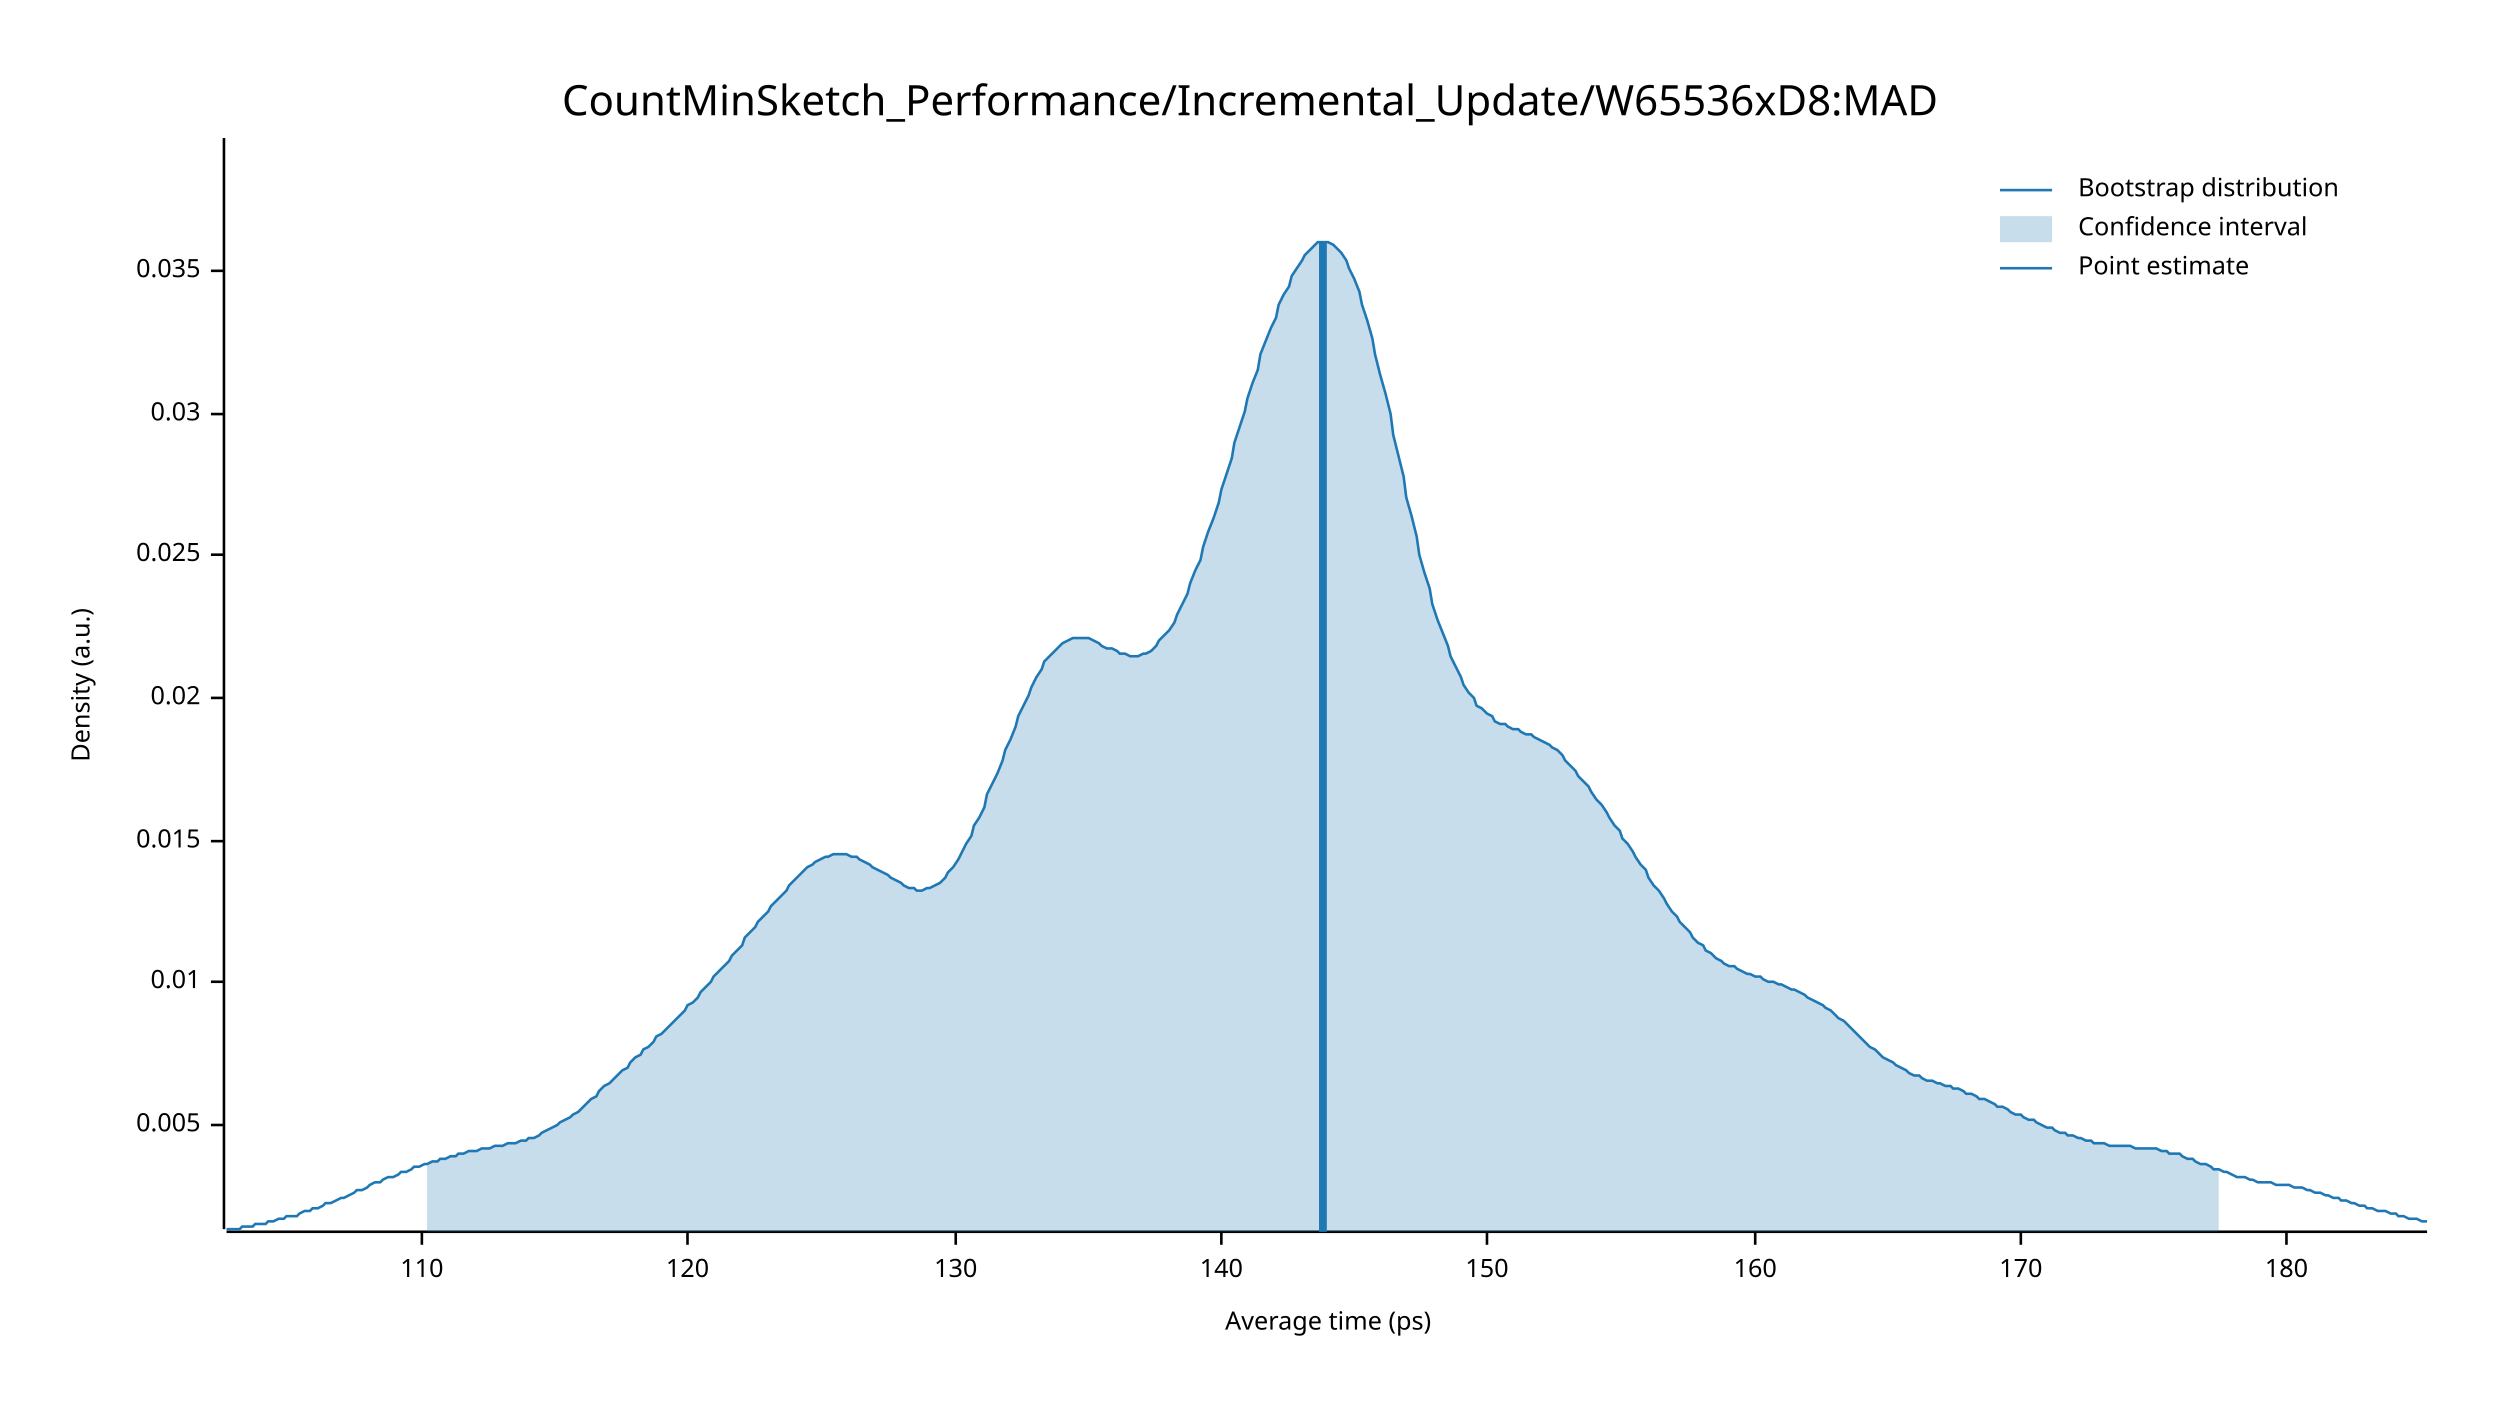
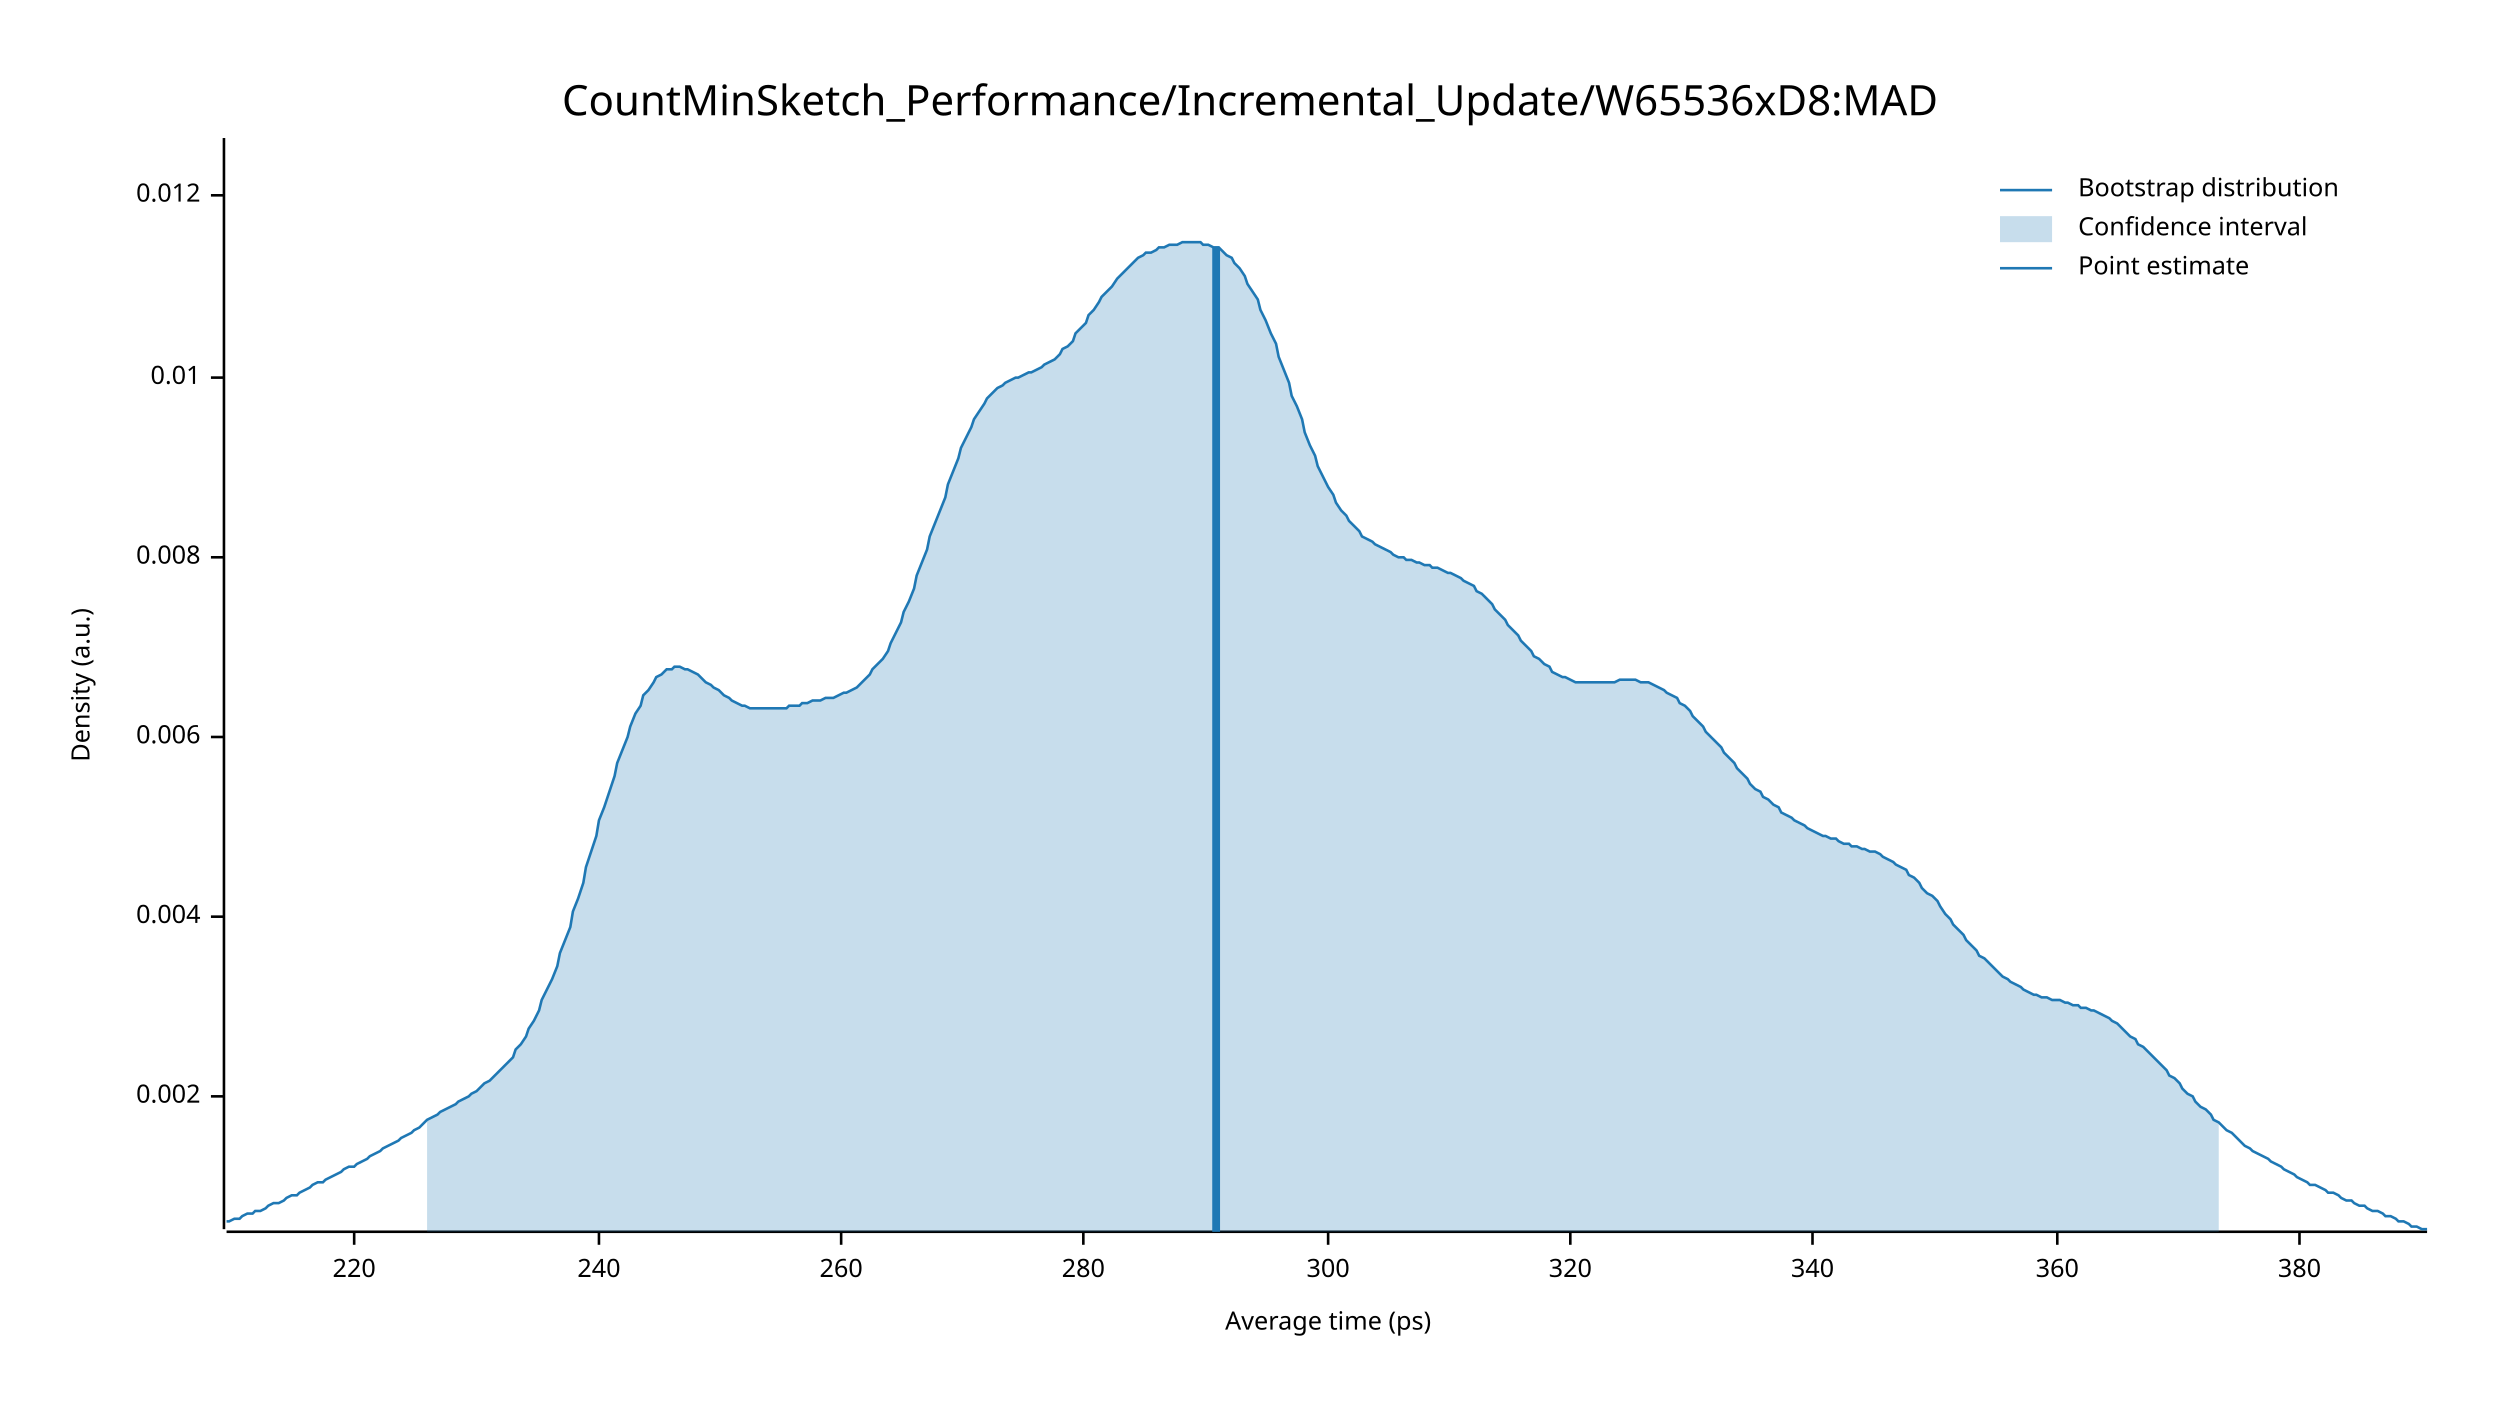
<svg xmlns="http://www.w3.org/2000/svg" width="960" height="540" viewBox="0 0 960 540">
  <text x="480" y="32" dy="0.76em" text-anchor="middle" font-family="sans-serif" font-size="16.129" opacity="1" fill="#000000">
CountMinSketch_Performance/Incremental_Update/W65536xD8:MAD
</text>
  <text x="27" y="263" dy="0.76em" text-anchor="middle" font-family="sans-serif" font-size="9.677" opacity="1" fill="#000000" transform="rotate(270, 27, 263)">
Density (a.u.)
</text>
  <text x="510" y="513" dy="-0.5ex" text-anchor="middle" font-family="sans-serif" font-size="9.677" opacity="1" fill="#000000">
Average time (ps)
</text>
  <polyline fill="none" opacity="1" stroke="#000000" stroke-width="1" points="86,53 86,472 " />
-   <text x="77" y="432" dy="0.5ex" text-anchor="end" font-family="sans-serif" font-size="9.677" opacity="1" fill="#000000">
- 0.005
+   <text x="77" y="421" dy="0.5ex" text-anchor="end" font-family="sans-serif" font-size="9.677" opacity="1" fill="#000000">
+ 0.002
</text>
-   <polyline fill="none" opacity="1" stroke="#000000" stroke-width="1" points="81,432 86,432 " />
-   <text x="77" y="377" dy="0.5ex" text-anchor="end" font-family="sans-serif" font-size="9.677" opacity="1" fill="#000000">
+   <polyline fill="none" opacity="1" stroke="#000000" stroke-width="1" points="81,421 86,421 " />
+   <text x="77" y="352" dy="0.5ex" text-anchor="end" font-family="sans-serif" font-size="9.677" opacity="1" fill="#000000">
+ 0.004
+ </text>
+   <polyline fill="none" opacity="1" stroke="#000000" stroke-width="1" points="81,352 86,352 " />
+   <text x="77" y="283" dy="0.5ex" text-anchor="end" font-family="sans-serif" font-size="9.677" opacity="1" fill="#000000">
+ 0.006
+ </text>
+   <polyline fill="none" opacity="1" stroke="#000000" stroke-width="1" points="81,283 86,283 " />
+   <text x="77" y="214" dy="0.5ex" text-anchor="end" font-family="sans-serif" font-size="9.677" opacity="1" fill="#000000">
+ 0.008
+ </text>
+   <polyline fill="none" opacity="1" stroke="#000000" stroke-width="1" points="81,214 86,214 " />
+   <text x="77" y="145" dy="0.5ex" text-anchor="end" font-family="sans-serif" font-size="9.677" opacity="1" fill="#000000">
0.01
</text>
-   <polyline fill="none" opacity="1" stroke="#000000" stroke-width="1" points="81,377 86,377 " />
-   <text x="77" y="323" dy="0.5ex" text-anchor="end" font-family="sans-serif" font-size="9.677" opacity="1" fill="#000000">
- 0.015
+   <polyline fill="none" opacity="1" stroke="#000000" stroke-width="1" points="81,145 86,145 " />
+   <text x="77" y="75" dy="0.5ex" text-anchor="end" font-family="sans-serif" font-size="9.677" opacity="1" fill="#000000">
+ 0.012
</text>
-   <polyline fill="none" opacity="1" stroke="#000000" stroke-width="1" points="81,323 86,323 " />
-   <text x="77" y="268" dy="0.5ex" text-anchor="end" font-family="sans-serif" font-size="9.677" opacity="1" fill="#000000">
- 0.02
+   <polyline fill="none" opacity="1" stroke="#000000" stroke-width="1" points="81,75 86,75 " />
+   <polyline fill="none" opacity="1" stroke="#000000" stroke-width="1" points="87,473 932,473 " />
+   <text x="136" y="483" dy="0.76em" text-anchor="middle" font-family="sans-serif" font-size="9.677" opacity="1" fill="#000000">
+ 220
</text>
-   <polyline fill="none" opacity="1" stroke="#000000" stroke-width="1" points="81,268 86,268 " />
-   <text x="77" y="213" dy="0.5ex" text-anchor="end" font-family="sans-serif" font-size="9.677" opacity="1" fill="#000000">
- 0.025
+   <polyline fill="none" opacity="1" stroke="#000000" stroke-width="1" points="136,473 136,478 " />
+   <text x="230" y="483" dy="0.76em" text-anchor="middle" font-family="sans-serif" font-size="9.677" opacity="1" fill="#000000">
+ 240
</text>
-   <polyline fill="none" opacity="1" stroke="#000000" stroke-width="1" points="81,213 86,213 " />
-   <text x="77" y="159" dy="0.5ex" text-anchor="end" font-family="sans-serif" font-size="9.677" opacity="1" fill="#000000">
- 0.03
+   <polyline fill="none" opacity="1" stroke="#000000" stroke-width="1" points="230,473 230,478 " />
+   <text x="323" y="483" dy="0.76em" text-anchor="middle" font-family="sans-serif" font-size="9.677" opacity="1" fill="#000000">
+ 260
</text>
-   <polyline fill="none" opacity="1" stroke="#000000" stroke-width="1" points="81,159 86,159 " />
-   <text x="77" y="104" dy="0.5ex" text-anchor="end" font-family="sans-serif" font-size="9.677" opacity="1" fill="#000000">
- 0.035
+   <polyline fill="none" opacity="1" stroke="#000000" stroke-width="1" points="323,473 323,478 " />
+   <text x="416" y="483" dy="0.76em" text-anchor="middle" font-family="sans-serif" font-size="9.677" opacity="1" fill="#000000">
+ 280
</text>
-   <polyline fill="none" opacity="1" stroke="#000000" stroke-width="1" points="81,104 86,104 " />
-   <polyline fill="none" opacity="1" stroke="#000000" stroke-width="1" points="87,473 932,473 " />
-   <text x="162" y="483" dy="0.76em" text-anchor="middle" font-family="sans-serif" font-size="9.677" opacity="1" fill="#000000">
- 110
+   <polyline fill="none" opacity="1" stroke="#000000" stroke-width="1" points="416,473 416,478 " />
+   <text x="510" y="483" dy="0.76em" text-anchor="middle" font-family="sans-serif" font-size="9.677" opacity="1" fill="#000000">
+ 300
</text>
-   <polyline fill="none" opacity="1" stroke="#000000" stroke-width="1" points="162,473 162,478 " />
-   <text x="264" y="483" dy="0.76em" text-anchor="middle" font-family="sans-serif" font-size="9.677" opacity="1" fill="#000000">
- 120
+   <polyline fill="none" opacity="1" stroke="#000000" stroke-width="1" points="510,473 510,478 " />
+   <text x="603" y="483" dy="0.76em" text-anchor="middle" font-family="sans-serif" font-size="9.677" opacity="1" fill="#000000">
+ 320
</text>
-   <polyline fill="none" opacity="1" stroke="#000000" stroke-width="1" points="264,473 264,478 " />
-   <text x="367" y="483" dy="0.76em" text-anchor="middle" font-family="sans-serif" font-size="9.677" opacity="1" fill="#000000">
- 130
+   <polyline fill="none" opacity="1" stroke="#000000" stroke-width="1" points="603,473 603,478 " />
+   <text x="696" y="483" dy="0.76em" text-anchor="middle" font-family="sans-serif" font-size="9.677" opacity="1" fill="#000000">
+ 340
</text>
-   <polyline fill="none" opacity="1" stroke="#000000" stroke-width="1" points="367,473 367,478 " />
-   <text x="469" y="483" dy="0.76em" text-anchor="middle" font-family="sans-serif" font-size="9.677" opacity="1" fill="#000000">
- 140
+   <polyline fill="none" opacity="1" stroke="#000000" stroke-width="1" points="696,473 696,478 " />
+   <text x="790" y="483" dy="0.76em" text-anchor="middle" font-family="sans-serif" font-size="9.677" opacity="1" fill="#000000">
+ 360
</text>
-   <polyline fill="none" opacity="1" stroke="#000000" stroke-width="1" points="469,473 469,478 " />
-   <text x="571" y="483" dy="0.76em" text-anchor="middle" font-family="sans-serif" font-size="9.677" opacity="1" fill="#000000">
- 150
+   <polyline fill="none" opacity="1" stroke="#000000" stroke-width="1" points="790,473 790,478 " />
+   <text x="883" y="483" dy="0.76em" text-anchor="middle" font-family="sans-serif" font-size="9.677" opacity="1" fill="#000000">
+ 380
</text>
-   <polyline fill="none" opacity="1" stroke="#000000" stroke-width="1" points="571,473 571,478 " />
-   <text x="674" y="483" dy="0.76em" text-anchor="middle" font-family="sans-serif" font-size="9.677" opacity="1" fill="#000000">
- 160
- </text>
-   <polyline fill="none" opacity="1" stroke="#000000" stroke-width="1" points="674,473 674,478 " />
-   <text x="776" y="483" dy="0.76em" text-anchor="middle" font-family="sans-serif" font-size="9.677" opacity="1" fill="#000000">
- 170
- </text>
-   <polyline fill="none" opacity="1" stroke="#000000" stroke-width="1" points="776,473 776,478 " />
-   <text x="878" y="483" dy="0.76em" text-anchor="middle" font-family="sans-serif" font-size="9.677" opacity="1" fill="#000000">
- 180
- </text>
-   <polyline fill="none" opacity="1" stroke="#000000" stroke-width="1" points="878,473 878,478 " />
-   <polyline fill="none" opacity="1" stroke="#1F78B4" stroke-width="1" points="87,472 88,472 90,472 92,472 93,471 95,471 97,471 98,470 100,470 102,470 103,469 105,469 107,468 109,468 110,467 112,467 114,467 115,466 117,465 119,465 120,464 122,464 124,463 125,462 127,462 129,461 131,460 132,460 134,459 136,458 137,457 139,457 141,456 142,455 144,454 146,454 147,453 149,452 151,452 153,451 154,450 156,450 158,449 159,448 161,448 163,447 164,447 166,446 168,446 169,445 171,445 173,444 175,444 176,443 178,443 180,442 181,442 183,442 185,441 186,441 188,441 190,440 191,440 193,440 195,439 197,439 198,439 200,438 202,438 203,437 205,437 207,436 208,435 210,434 212,433 214,432 215,431 217,430 219,429 220,428 222,427 224,425 225,424 227,422 229,421 230,419 232,417 234,416 236,414 237,413 239,411 241,410 242,408 244,406 246,405 247,403 249,402 251,400 252,398 254,397 256,395 258,393 259,392 261,390 263,388 264,386 266,385 268,383 269,381 271,379 273,377 274,375 276,373 278,371 280,369 281,367 283,365 285,363 286,360 288,358 290,356 291,354 293,352 295,350 296,348 298,346 300,344 302,342 303,340 305,338 307,336 308,335 310,333 312,332 313,331 315,330 317,329 318,329 320,328 322,328 324,328 325,328 327,329 329,329 330,330 332,331 334,332 335,333 337,334 339,335 341,336 342,337 344,338 346,339 347,340 349,341 351,341 352,342 354,342 356,341 357,341 359,340 361,339 363,337 364,335 366,333 368,330 369,328 371,324 373,321 374,317 376,314 378,310 379,305 381,301 383,297 385,292 386,288 388,284 390,279 391,275 393,271 395,267 396,264 398,260 400,257 401,254 403,252 405,250 407,248 408,247 410,246 412,245 413,245 415,245 417,245 418,245 420,246 422,247 423,248 425,249 427,249 429,250 430,251 432,251 434,252 435,252 437,252 439,251 440,251 442,250 444,248 445,246 447,244 449,242 451,239 452,236 454,232 456,228 457,224 459,219 461,215 462,210 464,204 466,199 468,193 469,188 471,182 473,176 474,170 476,164 478,158 479,153 481,147 483,142 484,136 486,131 488,126 490,122 491,117 493,113 495,110 496,106 498,103 500,100 501,98 503,96 505,94 506,93 508,93 510,93 512,94 513,95 515,97 517,100 518,103 520,107 522,112 523,117 525,123 527,130 528,136 530,144 532,151 534,159 535,167 537,175 539,183 540,191 542,198 544,206 545,213 547,220 549,226 550,232 552,238 554,243 556,248 557,252 559,256 561,260 562,263 564,266 566,268 567,271 569,272 571,274 573,275 574,277 576,278 578,278 579,279 581,280 583,280 584,281 586,282 588,282 589,283 591,284 593,285 595,286 596,287 598,288 600,290 601,292 603,294 605,296 606,298 608,300 610,302 611,304 613,307 615,309 617,312 618,314 620,317 622,319 623,322 625,324 627,327 628,329 630,332 632,334 633,337 635,340 637,342 639,345 640,347 642,350 644,352 645,354 647,356 649,358 650,360 652,362 654,363 655,365 657,366 659,368 661,369 662,370 664,371 666,371 667,372 669,373 671,374 672,374 674,375 676,375 677,376 679,377 681,377 683,378 684,378 686,379 688,380 689,380 691,381 693,382 694,383 696,384 698,385 700,386 701,387 703,388 705,390 706,391 708,392 710,394 711,395 713,397 715,399 716,400 718,402 720,403 722,405 723,406 725,407 727,408 728,409 730,410 732,411 733,412 735,413 737,413 738,414 740,415 742,415 744,416 745,416 747,417 749,417 750,418 752,418 754,419 755,420 757,420 759,421 760,422 762,422 764,423 766,424 767,425 769,425 771,426 772,427 774,428 776,428 777,429 779,430 781,430 782,431 784,432 786,433 788,433 789,434 791,435 793,435 794,436 796,436 798,437 799,437 801,438 803,438 804,439 806,439 808,439 810,440 811,440 813,440 815,440 816,440 818,440 820,441 821,441 823,441 825,441 827,441 828,441 830,442 832,442 833,443 835,443 837,443 838,444 840,445 842,445 843,446 845,447 847,447 849,448 850,449 852,449 854,450 855,450 857,451 859,452 860,452 862,452 864,453 865,453 867,454 869,454 871,454 872,454 874,455 876,455 877,455 879,455 881,456 882,456 884,456 886,457 887,457 889,458 891,458 893,459 894,459 896,460 898,460 899,461 901,461 903,462 904,462 906,463 908,463 909,464 911,464 913,465 915,465 916,465 918,466 920,466 921,467 923,467 925,468 926,468 928,468 930,469 932,469 " />
-   <polygon opacity="0.25" fill="#1F78B4" points="164,447 166,446 168,446 169,445 171,445 173,444 175,444 176,443 178,443 180,442 181,442 183,442 185,441 186,441 188,441 190,440 191,440 193,440 195,439 197,439 198,439 200,438 202,438 203,437 205,437 207,436 208,435 210,434 212,433 214,432 215,431 217,430 219,429 220,428 222,427 224,425 225,424 227,422 229,421 230,419 232,417 234,416 236,414 237,413 239,411 241,410 242,408 244,406 246,405 247,403 249,402 251,400 252,398 254,397 256,395 258,393 259,392 261,390 263,388 264,386 266,385 268,383 269,381 271,379 273,377 274,375 276,373 278,371 280,369 281,367 283,365 285,363 286,360 288,358 290,356 291,354 293,352 295,350 296,348 298,346 300,344 302,342 303,340 305,338 307,336 308,335 310,333 312,332 313,331 315,330 317,329 318,329 320,328 322,328 324,328 325,328 327,329 329,329 330,330 332,331 334,332 335,333 337,334 339,335 341,336 342,337 344,338 346,339 347,340 349,341 351,341 352,342 354,342 356,341 357,341 359,340 361,339 363,337 364,335 366,333 368,330 369,328 371,324 373,321 374,317 376,314 378,310 379,305 381,301 383,297 385,292 386,288 388,284 390,279 391,275 393,271 395,267 396,264 398,260 400,257 401,254 403,252 405,250 407,248 408,247 410,246 412,245 413,245 415,245 417,245 418,245 420,246 422,247 423,248 425,249 427,249 429,250 430,251 432,251 434,252 435,252 437,252 439,251 440,251 442,250 444,248 445,246 447,244 449,242 451,239 452,236 454,232 456,228 457,224 459,219 461,215 462,210 464,204 466,199 468,193 469,188 471,182 473,176 474,170 476,164 478,158 479,153 481,147 483,142 484,136 486,131 488,126 490,122 491,117 493,113 495,110 496,106 498,103 500,100 501,98 503,96 505,94 506,93 508,93 510,93 512,94 513,95 515,97 517,100 518,103 520,107 522,112 523,117 525,123 527,130 528,136 530,144 532,151 534,159 535,167 537,175 539,183 540,191 542,198 544,206 545,213 547,220 549,226 550,232 552,238 554,243 556,248 557,252 559,256 561,260 562,263 564,266 566,268 567,271 569,272 571,274 573,275 574,277 576,278 578,278 579,279 581,280 583,280 584,281 586,282 588,282 589,283 591,284 593,285 595,286 596,287 598,288 600,290 601,292 603,294 605,296 606,298 608,300 610,302 611,304 613,307 615,309 617,312 618,314 620,317 622,319 623,322 625,324 627,327 628,329 630,332 632,334 633,337 635,340 637,342 639,345 640,347 642,350 644,352 645,354 647,356 649,358 650,360 652,362 654,363 655,365 657,366 659,368 661,369 662,370 664,371 666,371 667,372 669,373 671,374 672,374 674,375 676,375 677,376 679,377 681,377 683,378 684,378 686,379 688,380 689,380 691,381 693,382 694,383 696,384 698,385 700,386 701,387 703,388 705,390 706,391 708,392 710,394 711,395 713,397 715,399 716,400 718,402 720,403 722,405 723,406 725,407 727,408 728,409 730,410 732,411 733,412 735,413 737,413 738,414 740,415 742,415 744,416 745,416 747,417 749,417 750,418 752,418 754,419 755,420 757,420 759,421 760,422 762,422 764,423 766,424 767,425 769,425 771,426 772,427 774,428 776,428 777,429 779,430 781,430 782,431 784,432 786,433 788,433 789,434 791,435 793,435 794,436 796,436 798,437 799,437 801,438 803,438 804,439 806,439 808,439 810,440 811,440 813,440 815,440 816,440 818,440 820,441 821,441 823,441 825,441 827,441 828,441 830,442 832,442 833,443 835,443 837,443 838,444 840,445 842,445 843,446 845,447 847,447 849,448 850,449 852,449 852,473 164,473 " />
-   <polyline fill="none" opacity="1" stroke="#1F78B4" stroke-width="3" points="508,473 508,93 " />
+   <polyline fill="none" opacity="1" stroke="#000000" stroke-width="1" points="883,473 883,478 " />
+   <polyline fill="none" opacity="1" stroke="#1F78B4" stroke-width="1" points="87,469 88,469 90,468 92,468 93,467 95,466 97,466 98,465 100,465 102,464 103,463 105,462 107,462 109,461 110,460 112,459 114,459 115,458 117,457 119,456 120,455 122,454 124,454 125,453 127,452 129,451 131,450 132,449 134,448 136,448 137,447 139,446 141,445 142,444 144,443 146,442 147,441 149,440 151,439 153,438 154,437 156,436 158,435 159,434 161,433 163,431 164,430 166,429 168,428 169,427 171,426 173,425 175,424 176,423 178,422 180,421 181,420 183,419 185,417 186,416 188,415 190,413 191,412 193,410 195,408 197,406 198,403 200,401 202,398 203,395 205,392 207,388 208,384 210,380 212,376 214,371 215,366 217,361 219,356 220,350 222,345 224,339 225,333 227,327 229,321 230,315 232,310 234,304 236,298 237,293 239,288 241,283 242,279 244,274 246,271 247,267 249,265 251,262 252,260 254,259 256,257 258,257 259,256 261,256 263,257 264,257 266,258 268,259 269,260 271,262 273,263 274,264 276,265 278,267 280,268 281,269 283,270 285,271 286,271 288,272 290,272 291,272 293,272 295,272 296,272 298,272 300,272 302,272 303,271 305,271 307,271 308,270 310,270 312,269 313,269 315,269 317,268 318,268 320,268 322,267 324,266 325,266 327,265 329,264 330,263 332,261 334,259 335,257 337,255 339,253 341,250 342,247 344,243 346,239 347,235 349,231 351,226 352,221 354,216 356,211 357,206 359,201 361,196 363,191 364,186 366,181 368,176 369,172 371,168 373,164 374,161 376,158 378,155 379,153 381,151 383,149 385,148 386,147 388,146 390,145 391,145 393,144 395,143 396,143 398,142 400,141 401,140 403,139 405,138 407,136 408,134 410,133 412,131 413,128 415,126 417,124 418,121 420,119 422,116 423,114 425,112 427,110 429,107 430,106 432,104 434,102 435,101 437,99 439,98 440,97 442,97 444,96 445,95 447,95 449,94 451,94 452,94 454,93 456,93 457,93 459,93 461,93 462,94 464,94 466,95 468,95 469,96 471,98 473,99 474,101 476,103 478,106 479,109 481,112 483,115 484,119 486,123 488,128 490,132 491,137 493,142 495,147 496,152 498,156 500,161 501,166 503,171 505,175 506,179 508,183 510,187 512,190 513,193 515,196 517,198 518,200 520,202 522,204 523,206 525,207 527,208 528,209 530,210 532,211 534,212 535,213 537,214 539,214 540,215 542,215 544,216 545,216 547,217 549,217 550,218 552,218 554,219 556,220 557,220 559,221 561,222 562,223 564,224 566,225 567,227 569,228 571,230 573,232 574,234 576,236 578,238 579,240 581,242 583,244 584,246 586,248 588,250 589,252 591,253 593,255 595,256 596,258 598,259 600,260 601,260 603,261 605,262 606,262 608,262 610,262 611,262 613,262 615,262 617,262 618,262 620,262 622,261 623,261 625,261 627,261 628,261 630,262 632,262 633,262 635,263 637,264 639,265 640,266 642,267 644,268 645,270 647,271 649,273 650,275 652,277 654,279 655,281 657,283 659,285 661,287 662,289 664,291 666,293 667,295 669,297 671,299 672,301 674,303 676,304 677,306 679,307 681,309 683,310 684,312 686,313 688,314 689,315 691,316 693,317 694,318 696,319 698,320 700,321 701,321 703,322 705,322 706,323 708,324 710,324 711,325 713,325 715,326 716,326 718,327 720,327 722,328 723,329 725,330 727,331 728,332 730,333 732,334 733,336 735,337 737,339 738,341 740,343 742,344 744,346 745,348 747,351 749,353 750,355 752,357 754,359 755,361 757,363 759,365 760,367 762,368 764,370 766,372 767,373 769,375 771,376 772,377 774,378 776,379 777,380 779,381 781,382 782,382 784,383 786,383 788,384 789,384 791,384 793,385 794,385 796,386 798,386 799,387 801,387 803,388 804,388 806,389 808,390 810,391 811,392 813,393 815,395 816,396 818,398 820,399 821,401 823,402 825,404 827,406 828,407 830,409 832,411 833,413 835,414 837,416 838,418 840,420 842,421 843,423 845,425 847,426 849,428 850,430 852,431 854,433 855,434 857,435 859,437 860,438 862,440 864,441 865,442 867,443 869,444 871,445 872,446 874,447 876,448 877,449 879,450 881,451 882,452 884,453 886,454 887,455 889,455 891,456 893,457 894,458 896,458 898,459 899,460 901,461 903,461 904,462 906,463 908,463 909,464 911,465 913,465 915,466 916,467 918,467 920,468 921,469 923,469 925,470 926,471 928,471 930,472 932,472 " />
+   <polygon opacity="0.25" fill="#1F78B4" points="164,430 166,429 168,428 169,427 171,426 173,425 175,424 176,423 178,422 180,421 181,420 183,419 185,417 186,416 188,415 190,413 191,412 193,410 195,408 197,406 198,403 200,401 202,398 203,395 205,392 207,388 208,384 210,380 212,376 214,371 215,366 217,361 219,356 220,350 222,345 224,339 225,333 227,327 229,321 230,315 232,310 234,304 236,298 237,293 239,288 241,283 242,279 244,274 246,271 247,267 249,265 251,262 252,260 254,259 256,257 258,257 259,256 261,256 263,257 264,257 266,258 268,259 269,260 271,262 273,263 274,264 276,265 278,267 280,268 281,269 283,270 285,271 286,271 288,272 290,272 291,272 293,272 295,272 296,272 298,272 300,272 302,272 303,271 305,271 307,271 308,270 310,270 312,269 313,269 315,269 317,268 318,268 320,268 322,267 324,266 325,266 327,265 329,264 330,263 332,261 334,259 335,257 337,255 339,253 341,250 342,247 344,243 346,239 347,235 349,231 351,226 352,221 354,216 356,211 357,206 359,201 361,196 363,191 364,186 366,181 368,176 369,172 371,168 373,164 374,161 376,158 378,155 379,153 381,151 383,149 385,148 386,147 388,146 390,145 391,145 393,144 395,143 396,143 398,142 400,141 401,140 403,139 405,138 407,136 408,134 410,133 412,131 413,128 415,126 417,124 418,121 420,119 422,116 423,114 425,112 427,110 429,107 430,106 432,104 434,102 435,101 437,99 439,98 440,97 442,97 444,96 445,95 447,95 449,94 451,94 452,94 454,93 456,93 457,93 459,93 461,93 462,94 464,94 466,95 468,95 469,96 471,98 473,99 474,101 476,103 478,106 479,109 481,112 483,115 484,119 486,123 488,128 490,132 491,137 493,142 495,147 496,152 498,156 500,161 501,166 503,171 505,175 506,179 508,183 510,187 512,190 513,193 515,196 517,198 518,200 520,202 522,204 523,206 525,207 527,208 528,209 530,210 532,211 534,212 535,213 537,214 539,214 540,215 542,215 544,216 545,216 547,217 549,217 550,218 552,218 554,219 556,220 557,220 559,221 561,222 562,223 564,224 566,225 567,227 569,228 571,230 573,232 574,234 576,236 578,238 579,240 581,242 583,244 584,246 586,248 588,250 589,252 591,253 593,255 595,256 596,258 598,259 600,260 601,260 603,261 605,262 606,262 608,262 610,262 611,262 613,262 615,262 617,262 618,262 620,262 622,261 623,261 625,261 627,261 628,261 630,262 632,262 633,262 635,263 637,264 639,265 640,266 642,267 644,268 645,270 647,271 649,273 650,275 652,277 654,279 655,281 657,283 659,285 661,287 662,289 664,291 666,293 667,295 669,297 671,299 672,301 674,303 676,304 677,306 679,307 681,309 683,310 684,312 686,313 688,314 689,315 691,316 693,317 694,318 696,319 698,320 700,321 701,321 703,322 705,322 706,323 708,324 710,324 711,325 713,325 715,326 716,326 718,327 720,327 722,328 723,329 725,330 727,331 728,332 730,333 732,334 733,336 735,337 737,339 738,341 740,343 742,344 744,346 745,348 747,351 749,353 750,355 752,357 754,359 755,361 757,363 759,365 760,367 762,368 764,370 766,372 767,373 769,375 771,376 772,377 774,378 776,379 777,380 779,381 781,382 782,382 784,383 786,383 788,384 789,384 791,384 793,385 794,385 796,386 798,386 799,387 801,387 803,388 804,388 806,389 808,390 810,391 811,392 813,393 815,395 816,396 818,398 820,399 821,401 823,402 825,404 827,406 828,407 830,409 832,411 833,413 835,414 837,416 838,418 840,420 842,421 843,423 845,425 847,426 849,428 850,430 852,431 852,473 164,473 " />
+   <polyline fill="none" opacity="1" stroke="#1F78B4" stroke-width="3" points="467,473 467,95 " />
  <text x="798" y="68" dy="0.76em" text-anchor="start" font-family="sans-serif" font-size="9.677" opacity="1" fill="#000000">
Bootstrap distribution
</text>
  <text x="798" y="83" dy="0.76em" text-anchor="start" font-family="sans-serif" font-size="9.677" opacity="1" fill="#000000">
Confidence interval
</text>
  <text x="798" y="98" dy="0.76em" text-anchor="start" font-family="sans-serif" font-size="9.677" opacity="1" fill="#000000">
Point estimate
</text>
  <polyline fill="none" opacity="1" stroke="#1F78B4" stroke-width="1" points="768,73 788,73 " />
  <rect x="768" y="83" width="20" height="10" opacity="0.25" fill="#1F78B4" stroke="none" />
  <polyline fill="none" opacity="1" stroke="#1F78B4" stroke-width="1" points="768,103 788,103 " />
</svg>
